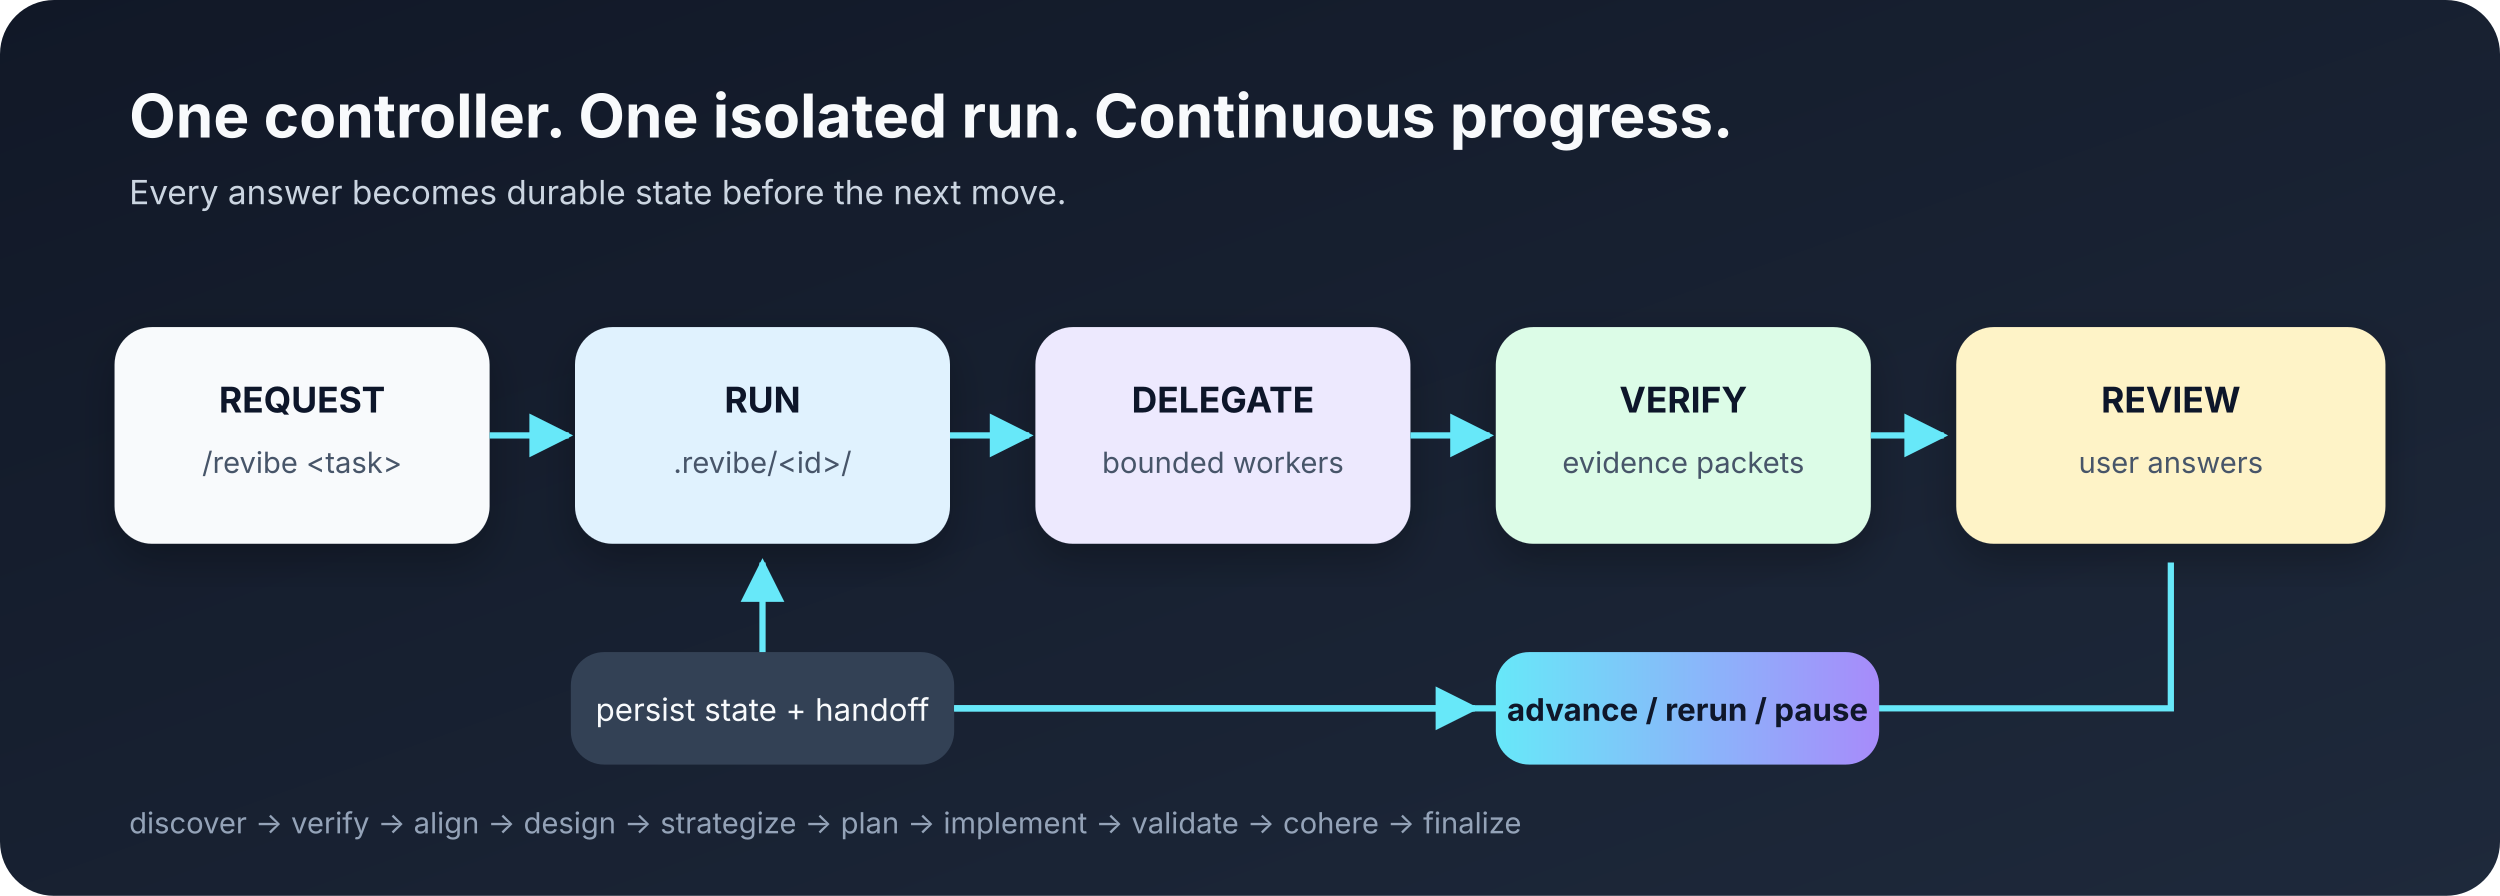
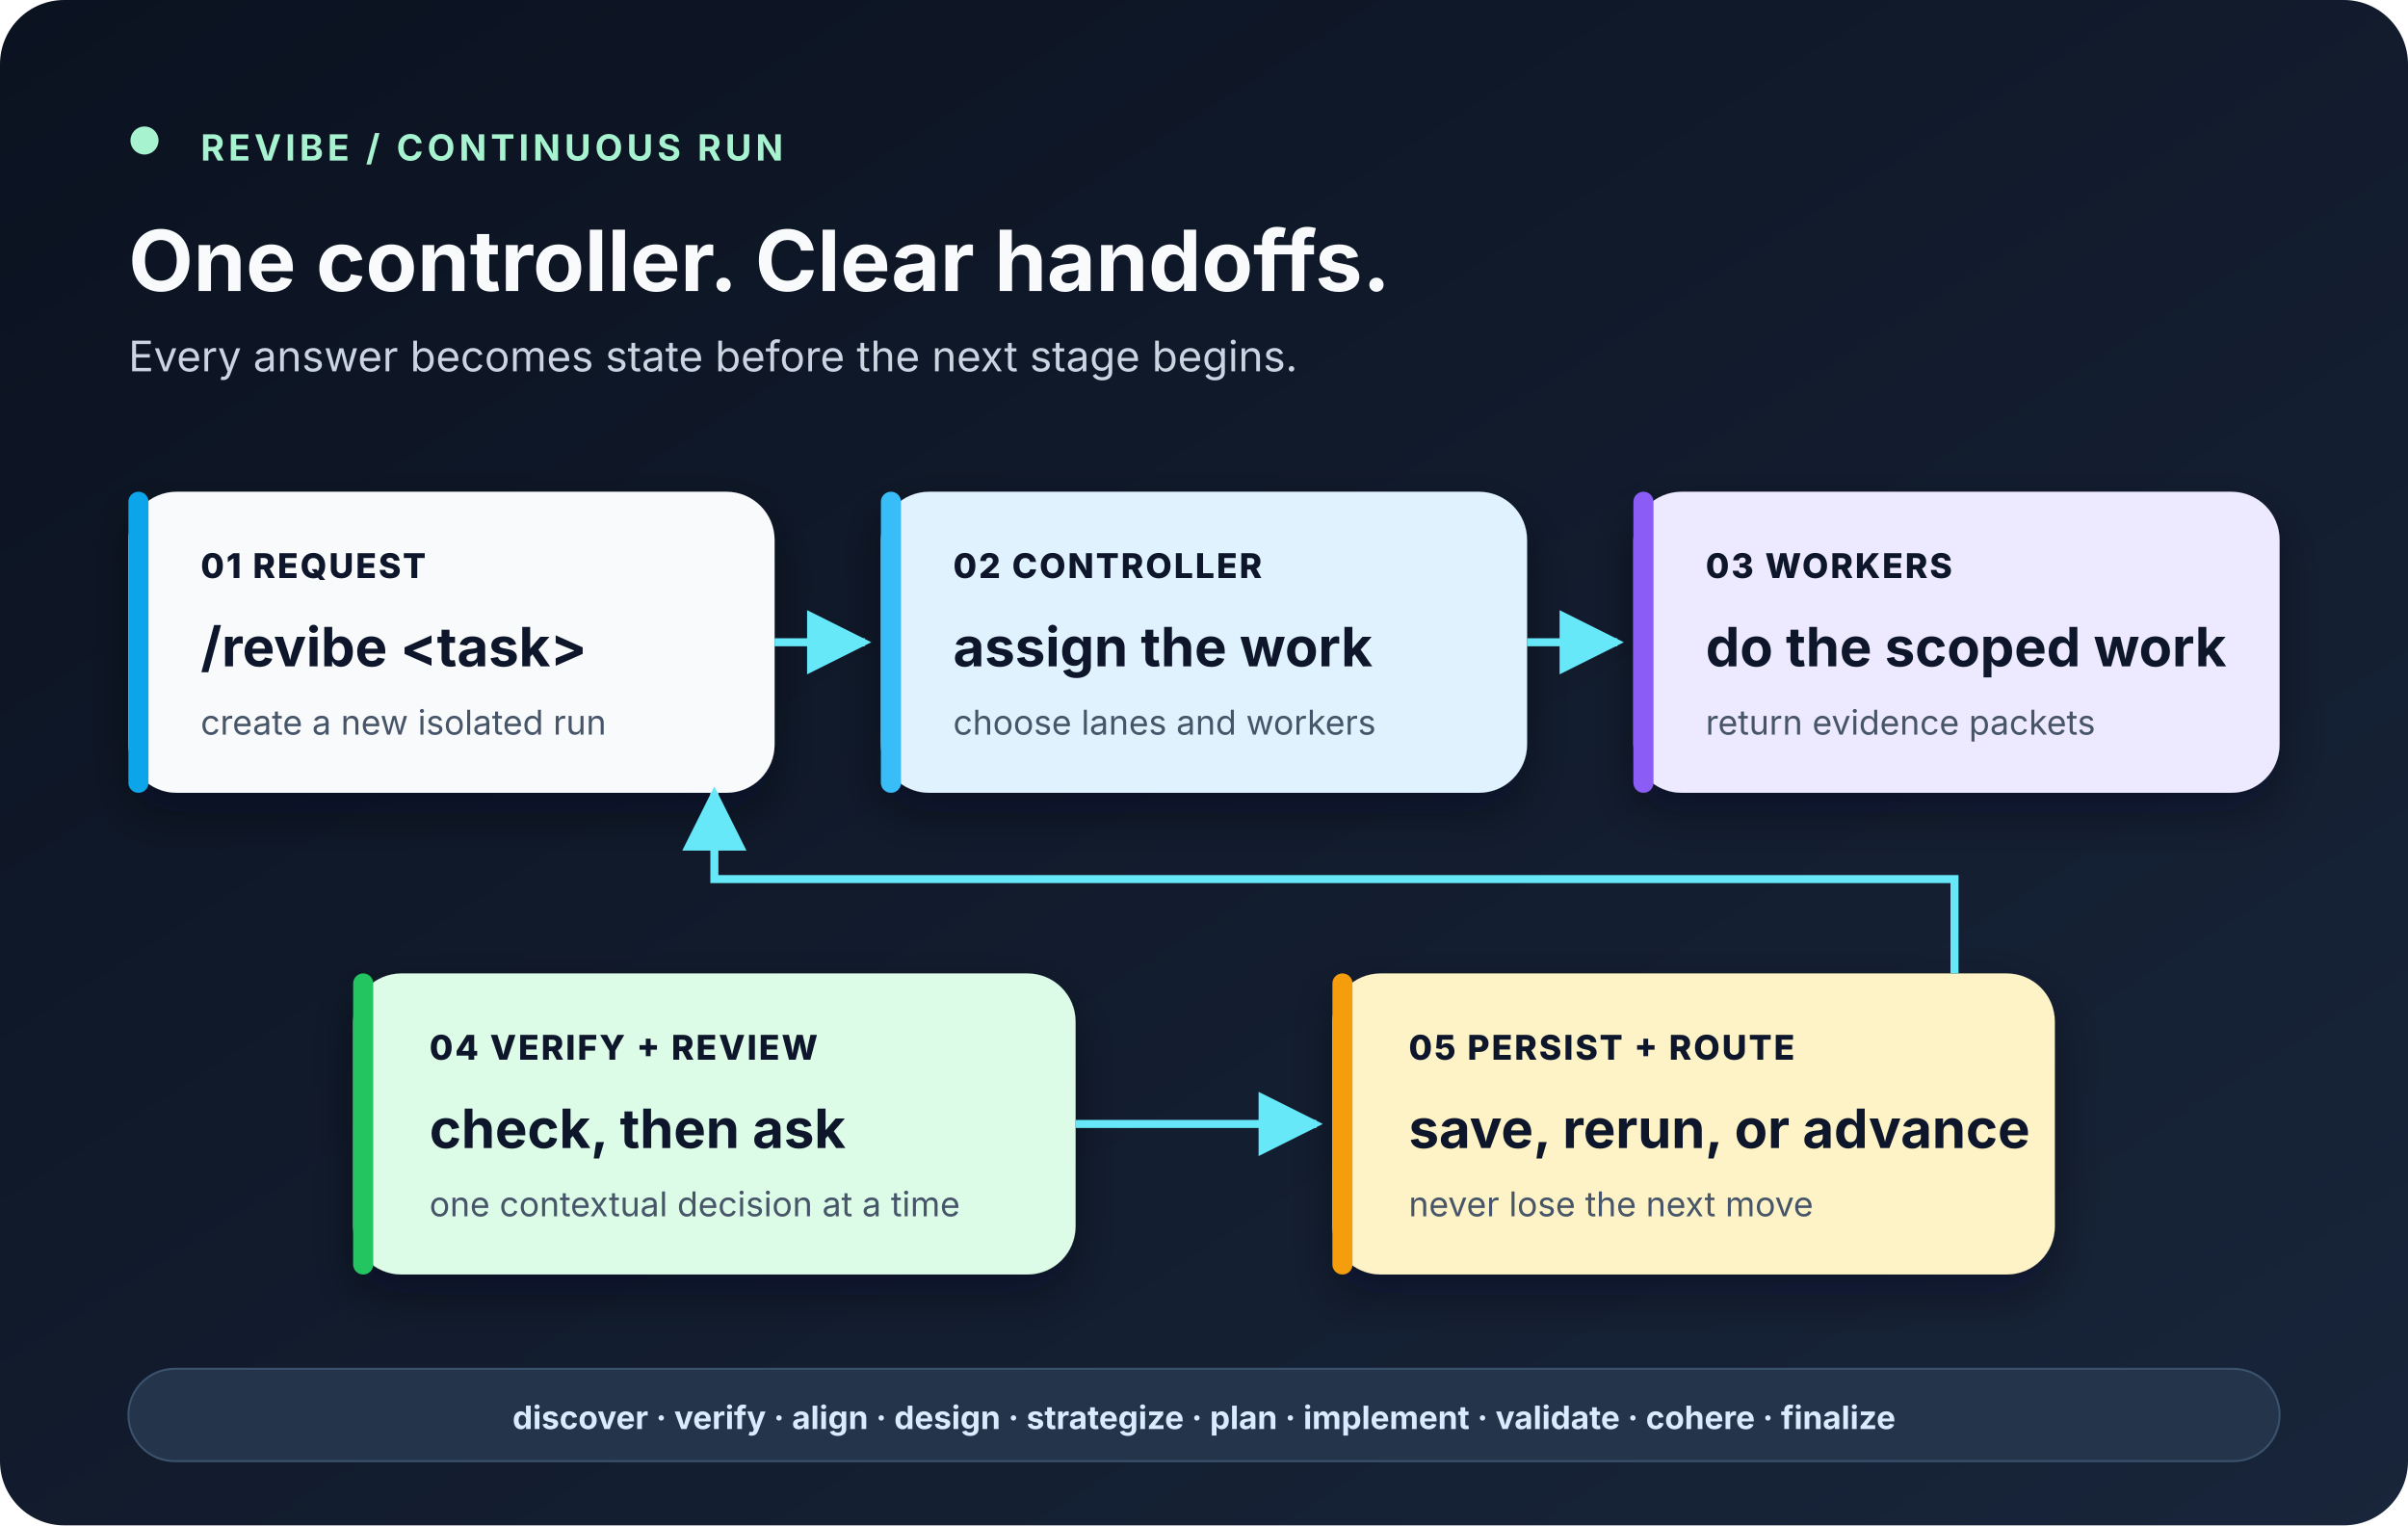
- <svg xmlns="http://www.w3.org/2000/svg" viewBox="0 0 1200 430" role="img" aria-labelledby="title desc">
+ <svg xmlns="http://www.w3.org/2000/svg" viewBox="0 0 1200 760" role="img" aria-labelledby="title desc">
  <defs>
-     <linearGradient id="bg" x1="0" x2="1" y1="0" y2="1">
-       <stop stop-color="#111827" />
-       <stop offset="1" stop-color="#1e293b" />
-     </linearGradient>
-     <linearGradient id="accent" x1="0" x2="1">
-       <stop stop-color="#67e8f9" />
-       <stop offset="1" stop-color="#a78bfa" />
+     <linearGradient id="bg" x1="0" y1="0" x2="1" y2="1">
+       <stop stop-color="#0b1220" />
+       <stop offset="1" stop-color="#18253a" />
    </linearGradient>
    <filter id="shadow" x="-20%" y="-20%" width="140%" height="140%">
-       <feDropShadow dx="0" dy="8" stdDeviation="10" flood-opacity=".25" />
+       <feDropShadow dx="0" dy="10" stdDeviation="12" flood-color="#020617" flood-opacity=".42" />
    </filter>
-     <marker id="arrow" viewBox="0 0 10 10" refX="9" refY="5" markerWidth="7" markerHeight="7" orient="auto-start-reverse">
-       <path d="M 0 0 L 10 5 L 0 10 z" fill="#67e8f9" />
+     <marker id="arrow" viewBox="0 0 10 10" refX="9" refY="5" markerWidth="8" markerHeight="8" orient="auto">
+       <path d="M0 0L10 5L0 10Z" fill="#67e8f9" />
    </marker>
  </defs>
-   <rect width="1200" height="430" rx="26" fill="url(#bg)" />
-   <text x="62" y="66" fill="#f8fafc" font-family="Inter,Segoe UI,sans-serif" font-size="29" font-weight="700">One controller. One isolated run. Continuous progress.</text>
-   <text x="62" y="98" fill="#cbd5e1" font-family="Inter,Segoe UI,sans-serif" font-size="16">Every answer becomes durable state before the next move.</text>
-   <g filter="url(#shadow)" font-family="Inter,Segoe UI,sans-serif" text-anchor="middle">
+   <rect width="1200" height="760" rx="32" fill="url(#bg)" />
+   <circle cx="72" cy="70" r="7" fill="#a7f3d0" />
+   <text x="100" y="80" fill="#a7f3d0" font-family="Inter,Segoe UI,sans-serif" font-size="18" font-weight="700" letter-spacing="2">REVIBE  /  CONTINUOUS RUN</text>
+   <text x="64" y="145" fill="#f8fafc" font-family="Inter,Segoe UI,sans-serif" font-size="42" font-weight="750">One controller. Clear handoffs.</text>
+   <text x="64" y="185" fill="#cbd5e1" font-family="Inter,Segoe UI,sans-serif" font-size="21">Every answer becomes state before the next stage begins.</text>
+   <g filter="url(#shadow)" font-family="Inter,Segoe UI,sans-serif">
    <g>
-       <rect x="55" y="157" width="180" height="104" rx="18" fill="#f8fafc" />
-       <text x="145" y="198" fill="#0f172a" font-size="17" font-weight="700">REQUEST</text>
-       <text x="145" y="227" fill="#475569" font-size="14">/revibe &lt;task&gt;</text>
+       <rect x="64" y="245" width="322" height="150" rx="24" fill="#f8fafc" />
+       <rect x="64" y="245" width="10" height="150" rx="5" fill="#0ea5e9" />
+       <text x="100" y="288" fill="#0f172a" font-size="17" font-weight="800" letter-spacing="1">01  REQUEST</text>
+       <text x="100" y="332" fill="#0f172a" font-size="27" font-weight="700">/revibe &lt;task&gt;</text>
+       <text x="100" y="366" fill="#475569" font-size="17">create a new isolated run</text>
    </g>
    <g>
-       <rect x="276" y="157" width="180" height="104" rx="18" fill="#e0f2fe" />
-       <text x="366" y="198" fill="#0f172a" font-size="17" font-weight="700">RUN</text>
-       <text x="366" y="227" fill="#475569" font-size="14">.revibe/&lt;id&gt;/</text>
+       <rect x="439" y="245" width="322" height="150" rx="24" fill="#e0f2fe" />
+       <rect x="439" y="245" width="10" height="150" rx="5" fill="#38bdf8" />
+       <text x="475" y="288" fill="#0f172a" font-size="17" font-weight="800" letter-spacing="1">02  CONTROLLER</text>
+       <text x="475" y="332" fill="#0f172a" font-size="27" font-weight="700">assign the work</text>
+       <text x="475" y="366" fill="#475569" font-size="17">choose lanes and workers</text>
    </g>
    <g>
-       <rect x="497" y="157" width="180" height="104" rx="18" fill="#ede9fe" />
-       <text x="587" y="198" fill="#0f172a" font-size="17" font-weight="700">DELEGATE</text>
-       <text x="587" y="227" fill="#475569" font-size="14">bounded workers</text>
+       <rect x="814" y="245" width="322" height="150" rx="24" fill="#ede9fe" />
+       <rect x="814" y="245" width="10" height="150" rx="5" fill="#8b5cf6" />
+       <text x="850" y="288" fill="#0f172a" font-size="17" font-weight="800" letter-spacing="1">03  WORKERS</text>
+       <text x="850" y="332" fill="#0f172a" font-size="27" font-weight="700">do the scoped work</text>
+       <text x="850" y="366" fill="#475569" font-size="17">return evidence packets</text>
+     </g>
+   </g>
+   <g stroke="#67e8f9" stroke-width="4" fill="none" marker-end="url(#arrow)">
+     <path d="M386 320h45" />
+     <path d="M761 320h45" />
+   </g>
+   <g filter="url(#shadow)" font-family="Inter,Segoe UI,sans-serif">
+     <g>
+       <rect x="176" y="485" width="360" height="150" rx="24" fill="#dcfce7" />
+       <rect x="176" y="485" width="10" height="150" rx="5" fill="#22c55e" />
+       <text x="214" y="528" fill="#0f172a" font-size="17" font-weight="800" letter-spacing="1">04  VERIFY + REVIEW</text>
+       <text x="214" y="572" fill="#0f172a" font-size="27" font-weight="700">check, then ask</text>
+       <text x="214" y="606" fill="#475569" font-size="17">one contextual decision at a time</text>
    </g>
    <g>
-       <rect x="718" y="157" width="180" height="104" rx="18" fill="#dcfce7" />
-       <text x="808" y="198" fill="#0f172a" font-size="17" font-weight="700">VERIFY</text>
-       <text x="808" y="227" fill="#475569" font-size="14">evidence packets</text>
-     </g>
-     <g>
-       <rect x="939" y="157" width="206" height="104" rx="18" fill="#fef3c7" />
-       <text x="1042" y="198" fill="#0f172a" font-size="17" font-weight="700">REVIEW</text>
-       <text x="1042" y="227" fill="#475569" font-size="14">user answers</text>
+       <rect x="664" y="485" width="360" height="150" rx="24" fill="#fef3c7" />
+       <rect x="664" y="485" width="10" height="150" rx="5" fill="#f59e0b" />
+       <text x="702" y="528" fill="#0f172a" font-size="17" font-weight="800" letter-spacing="1">05  PERSIST + ROUTE</text>
+       <text x="702" y="572" fill="#0f172a" font-size="27" font-weight="700">save, rerun, or advance</text>
+       <text x="702" y="606" fill="#475569" font-size="17">never lose the next move</text>
    </g>
  </g>
-   <g stroke="#67e8f9" stroke-width="3" fill="none" marker-end="url(#arrow)">
-     <path d="M235 209h38" />
-     <path d="M456 209h38" />
-     <path d="M677 209h38" />
-     <path d="M898 209h35" />
-     <path d="M1042 270v70H366v-70" />
-   </g>
-   <rect x="274" y="313" width="184" height="54" rx="16" fill="#334155" />
-   <text x="366" y="346" fill="#f8fafc" font-family="Inter,Segoe UI,sans-serif" font-size="15" text-anchor="middle">persist state + handoff</text>
-   <rect x="718" y="313" width="184" height="54" rx="16" fill="url(#accent)" />
-   <text x="810" y="346" fill="#0f172a" font-family="Inter,Segoe UI,sans-serif" font-size="15" text-anchor="middle" font-weight="700">advance / rerun / pause</text>
-   <path d="M458 340h250" stroke="#67e8f9" stroke-width="3" fill="none" marker-end="url(#arrow)" />
-   <text x="62" y="400" fill="#94a3b8" font-family="Inter,Segoe UI,sans-serif" font-size="14">discover → verify → align → design → strategize → plan → implement → validate → cohere → finalize</text>
+   <path d="M974 485V438H356V395" stroke="#67e8f9" stroke-width="4" fill="none" marker-end="url(#arrow)" />
+   <path d="M536 560h120" stroke="#67e8f9" stroke-width="4" fill="none" marker-end="url(#arrow)" />
+   <rect x="64" y="682" width="1072" height="46" rx="23" fill="#24344b" stroke="#3b526d" />
+   <text x="600" y="712" text-anchor="middle" fill="#dbeafe" font-family="Inter,Segoe UI,sans-serif" font-size="16" font-weight="650">discover  ·  verify  ·  align  ·  design  ·  strategize  ·  plan  ·  implement  ·  validate  ·  cohere  ·  finalize</text>
</svg>
